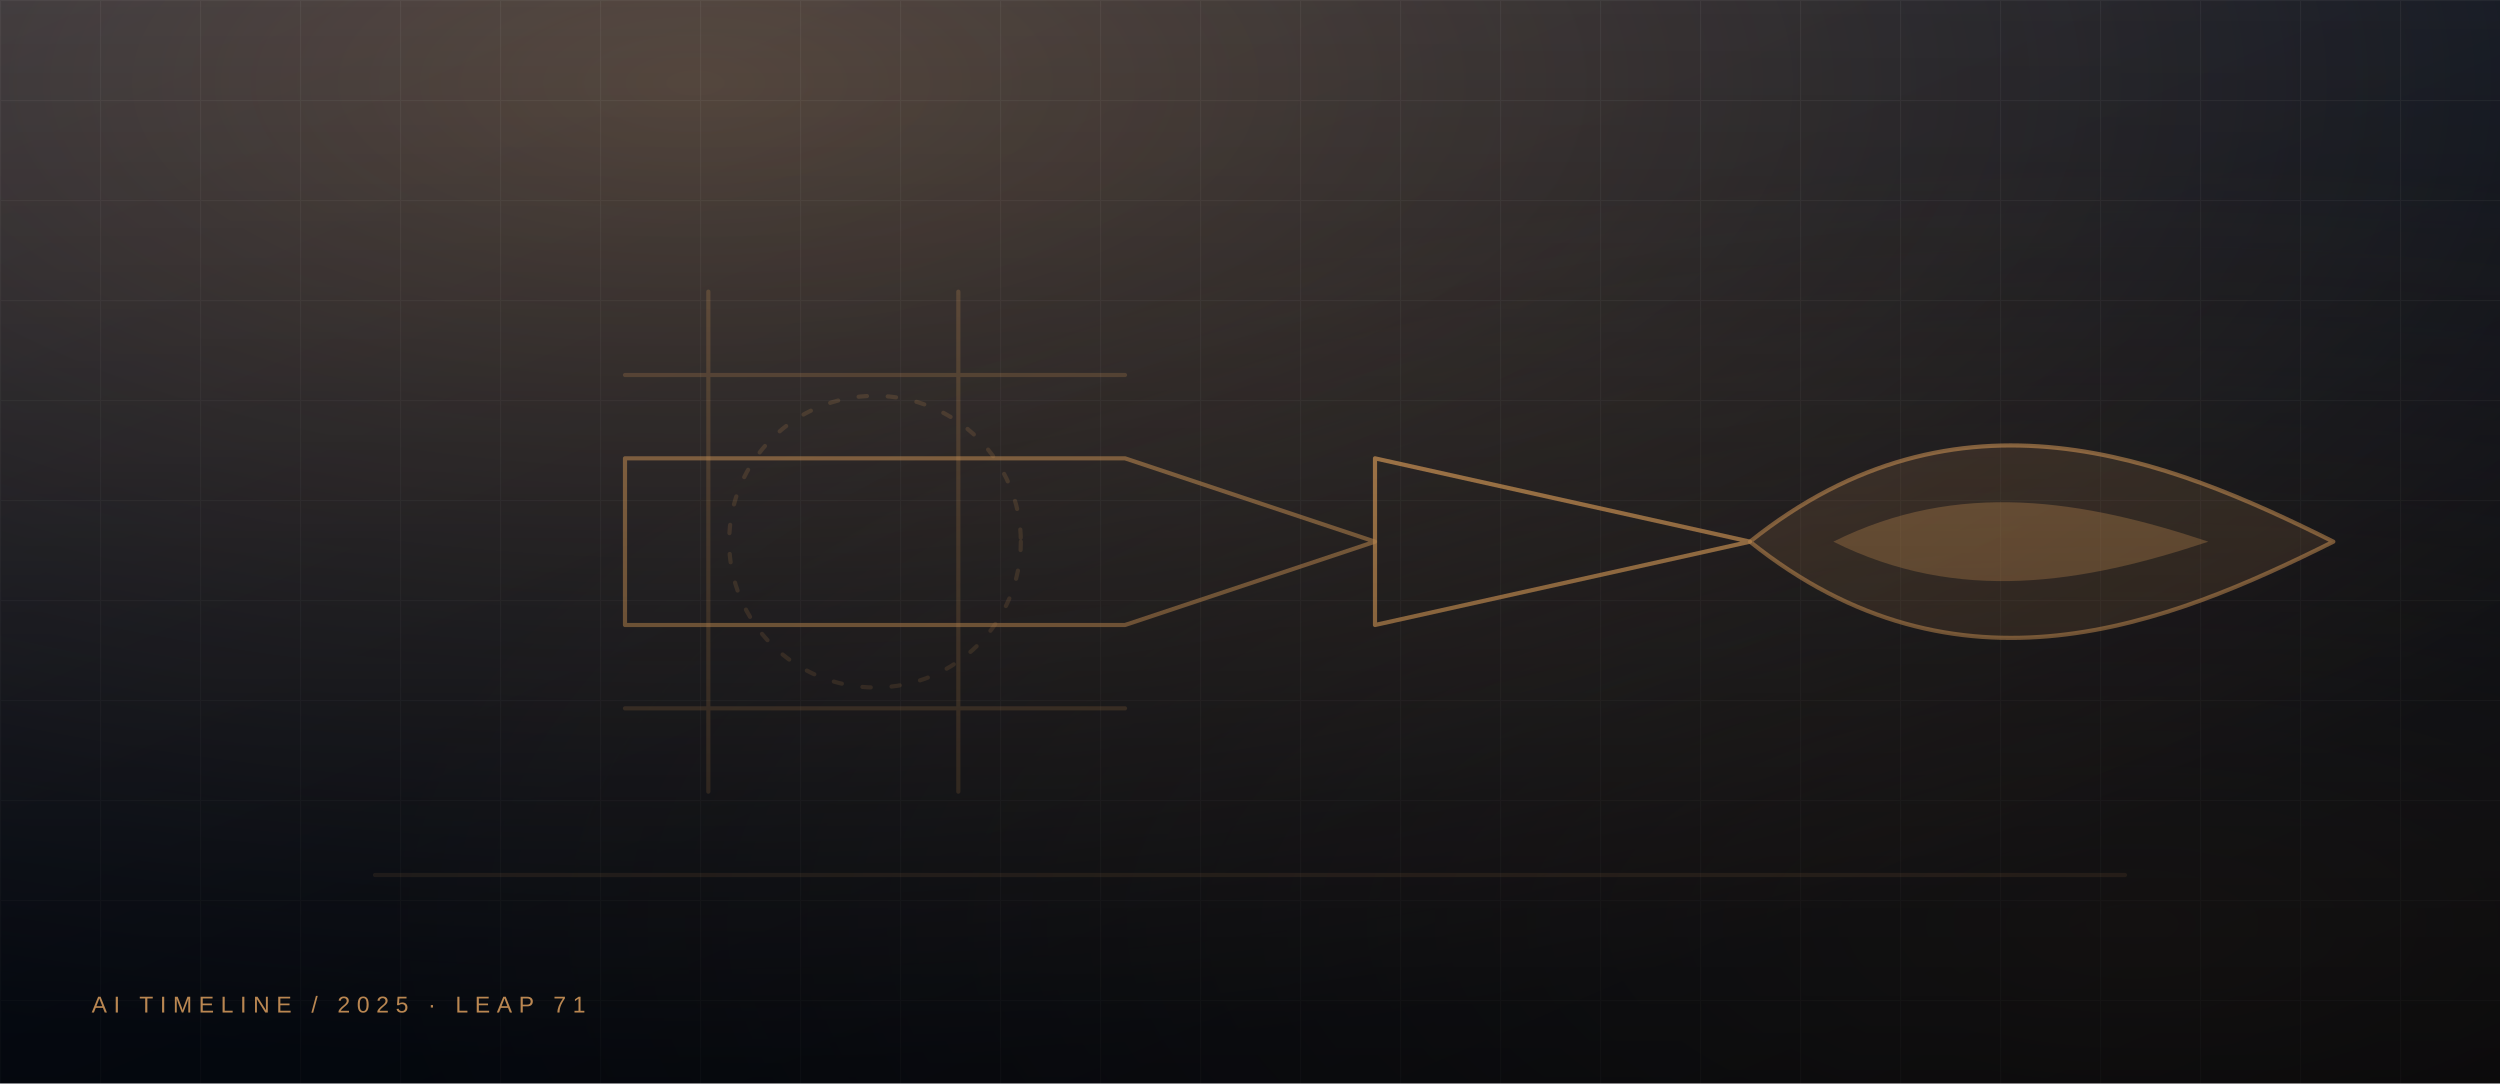
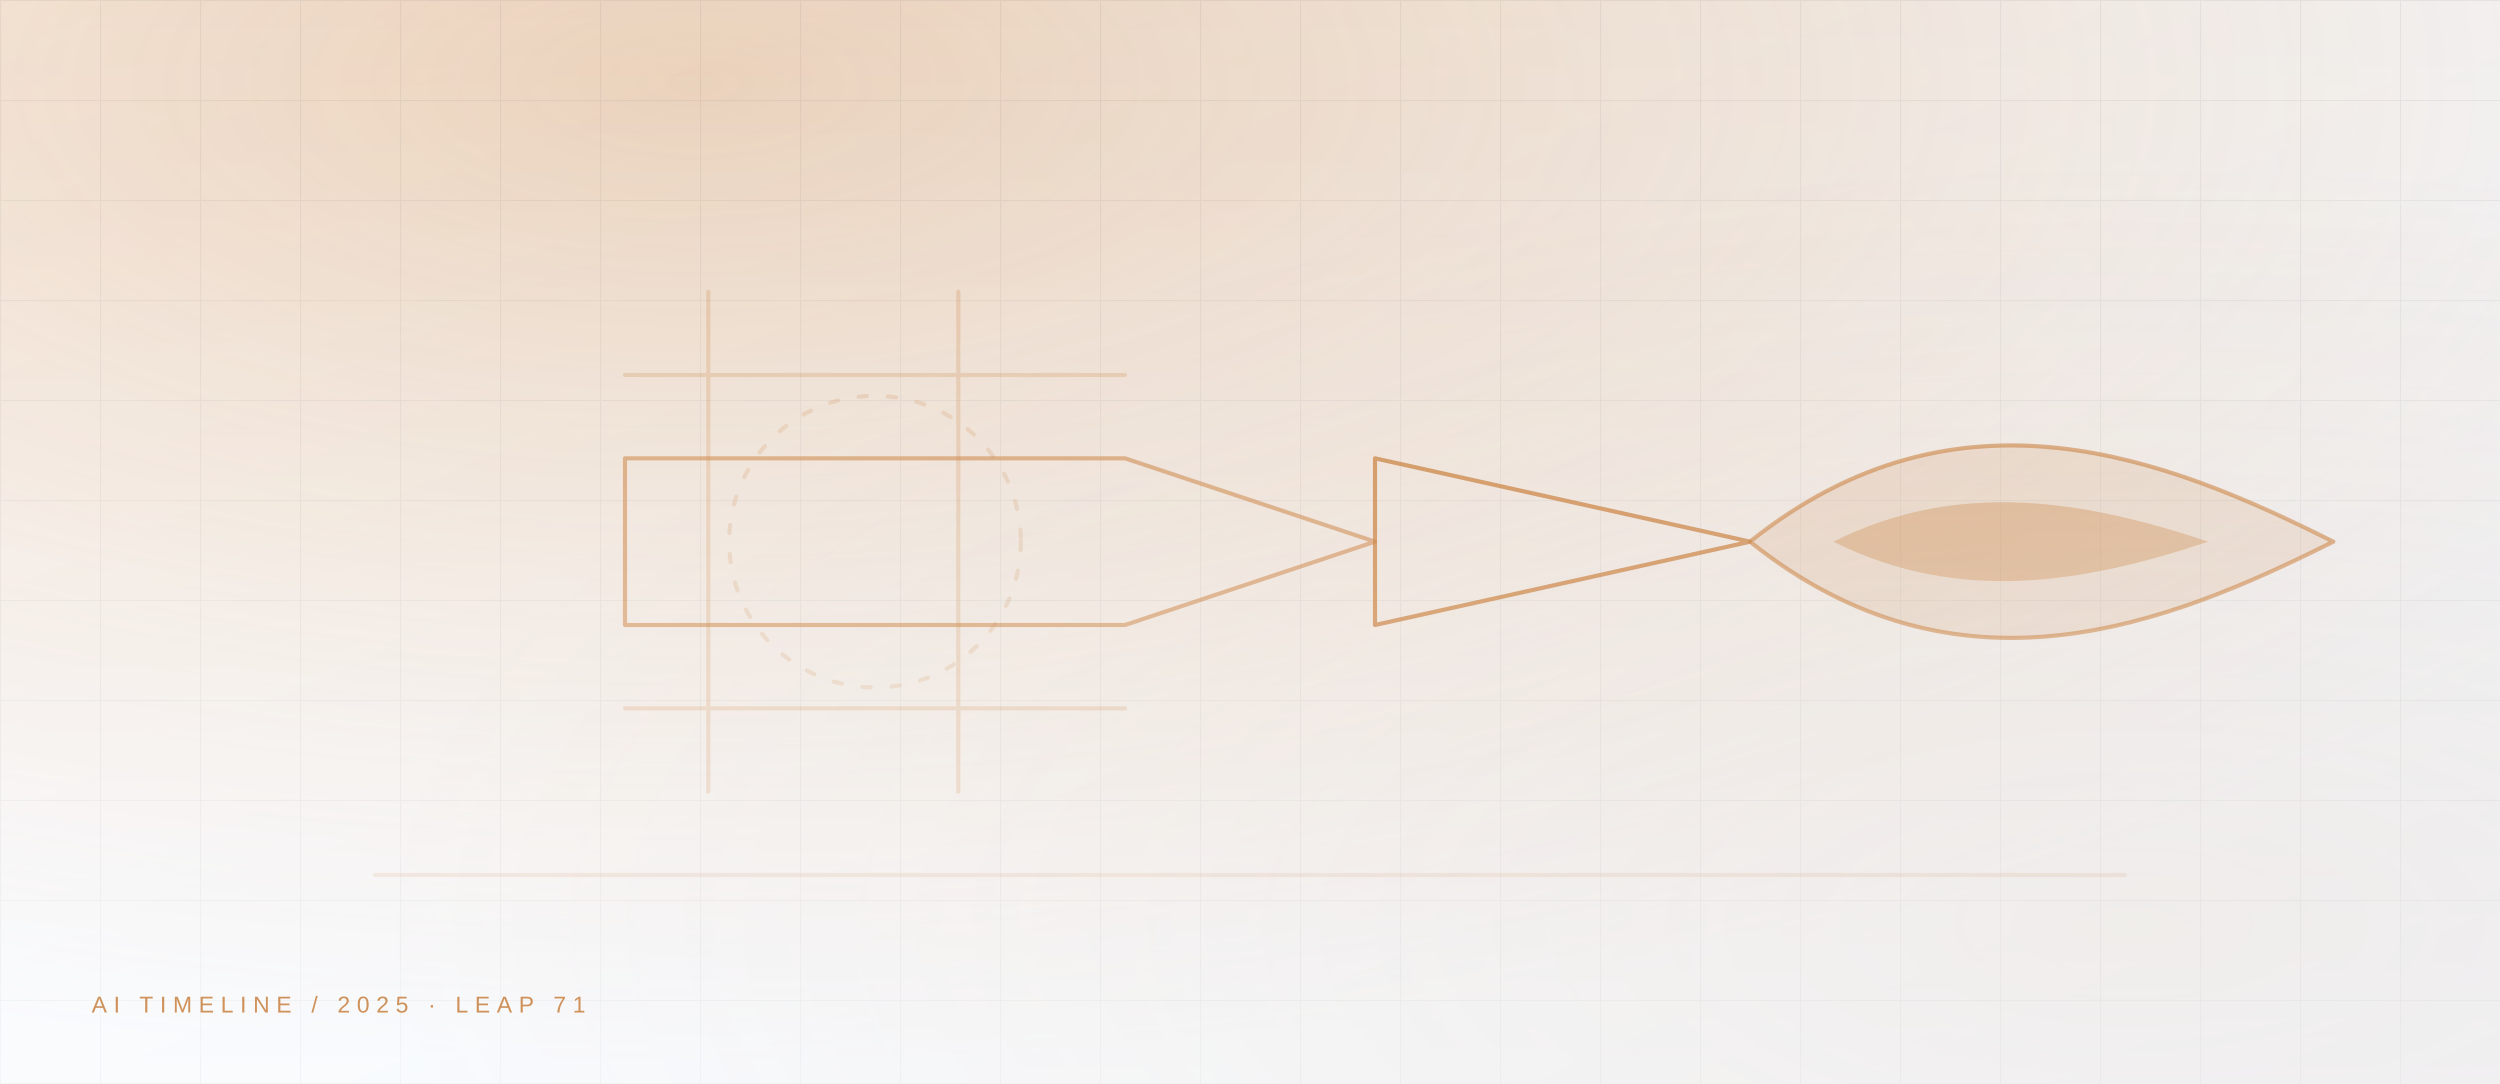
<svg xmlns="http://www.w3.org/2000/svg" width="1200" height="520" viewBox="0 0 1200 520" role="img">
  <defs>
    <linearGradient id="bg" x1="0" y1="0" x2="1" y2="1">
-       <stop offset="0" stop-color="#121d34" />
-       <stop offset=".55" stop-color="#0a1220" />
-       <stop offset="1" stop-color="#070b14" />
+       <stop offset="0" stop-color="#ffffff" />
+       <stop offset=".55" stop-color="#f4f7fc" />
+       <stop offset="1" stop-color="#e8eff8" />
    </linearGradient>
    <radialGradient id="glow" cx=".28" cy=".08" r=".9">
-       <stop offset="0" stop-color="#ffb86b" stop-opacity=".30" />
-       <stop offset="1" stop-color="#ffb86b" stop-opacity="0" />
+       <stop offset="0" stop-color="#c06a1c" stop-opacity=".30" />
+       <stop offset="1" stop-color="#c06a1c" stop-opacity="0" />
    </radialGradient>
    <radialGradient id="glow2" cx=".85" cy=".85" r=".7">
-       <stop offset="0" stop-color="#ffb86b" stop-opacity=".12" />
-       <stop offset="1" stop-color="#ffb86b" stop-opacity="0" />
+       <stop offset="0" stop-color="#c06a1c" stop-opacity=".12" />
+       <stop offset="1" stop-color="#c06a1c" stop-opacity="0" />
    </radialGradient>
    <pattern id="grid" width="48" height="48" patternUnits="userSpaceOnUse">
-       <path d="M48 0H0V48" fill="none" stroke="#ffffff" stroke-opacity=".05" />
+       <path d="M48 0H0V48" fill="none" stroke="#1f2937" stroke-opacity=".06" />
    </pattern>
    <linearGradient id="fade" x1="0" y1="0" x2="0" y2="1">
-       <stop offset="0" stop-color="#000" stop-opacity="0" />
-       <stop offset="1" stop-color="#000" stop-opacity=".58" />
+       <stop offset="0" stop-color="#ffffff" stop-opacity="0" />
+       <stop offset="1" stop-color="#ffffff" stop-opacity=".45" />
    </linearGradient>
  </defs>
  <rect width="1200" height="520" fill="url(#bg)" />
  <rect width="1200" height="520" fill="url(#glow)" />
  <rect width="1200" height="520" fill="url(#glow2)" />
  <rect width="1200" height="520" fill="url(#grid)" />
  <g fill="none" stroke-linecap="round" stroke-linejoin="round">
-     <path d="M300 220h240l120 40-120 40H300z" stroke="#ffb86b" stroke-opacity=".55" stroke-width="2" />
-     <path d="M660 220l180 40-180 40z" stroke="#ffb86b" stroke-opacity=".75" stroke-width="2" />
-     <path d="M840 260c100-80 200-40 280 0-80 40-180 80-280 0z" fill="#ffb86b" fill-opacity=".15" stroke="#ffb86b" stroke-opacity=".6" stroke-width="2" />
-     <path d="M880 260c60-30 120-20 180 0-60 20-120 30-180 0z" fill="#ffb86b" fill-opacity=".35" stroke="none" />
-     <g stroke="#ffb86b" stroke-opacity=".22" stroke-width="2">
+     <path d="M300 220h240l120 40-120 40H300z" stroke="#c06a1c" stroke-opacity=".55" stroke-width="2" />
+     <path d="M660 220l180 40-180 40z" stroke="#c06a1c" stroke-opacity=".75" stroke-width="2" />
+     <path d="M840 260c100-80 200-40 280 0-80 40-180 80-280 0z" fill="#c06a1c" fill-opacity=".15" stroke="#c06a1c" stroke-opacity=".6" stroke-width="2" />
+     <path d="M880 260c60-30 120-20 180 0-60 20-120 30-180 0z" fill="#c06a1c" fill-opacity=".35" stroke="none" />
+     <g stroke="#c06a1c" stroke-opacity=".22" stroke-width="2">
      <path d="M300 180h240M300 340h240M340 140v240M460 140v240" />
    </g>
-     <circle cx="420" cy="260" r="70" stroke="#ffb86b" stroke-opacity=".18" stroke-width="2" stroke-dasharray="4 10" />
-     <path d="M180 420h840" stroke="#ffb86b" stroke-opacity=".15" stroke-width="2" />
+     <circle cx="420" cy="260" r="70" stroke="#c06a1c" stroke-opacity=".18" stroke-width="2" stroke-dasharray="4 10" />
+     <path d="M180 420h840" stroke="#c06a1c" stroke-opacity=".15" stroke-width="2" />
  </g>
  <rect width="1200" height="520" fill="url(#fade)" />
-   <text x="44" y="486" font-family="Segoe UI, Arial, sans-serif" font-size="11" letter-spacing="3.2" fill="#ffb86b" fill-opacity=".72">AI TIMELINE / 2025 · LEAP 71</text>
+   <text x="44" y="486" font-family="Segoe UI, Arial, sans-serif" font-size="11" letter-spacing="3.2" fill="#c06a1c" fill-opacity=".72">AI TIMELINE / 2025 · LEAP 71</text>
</svg>
